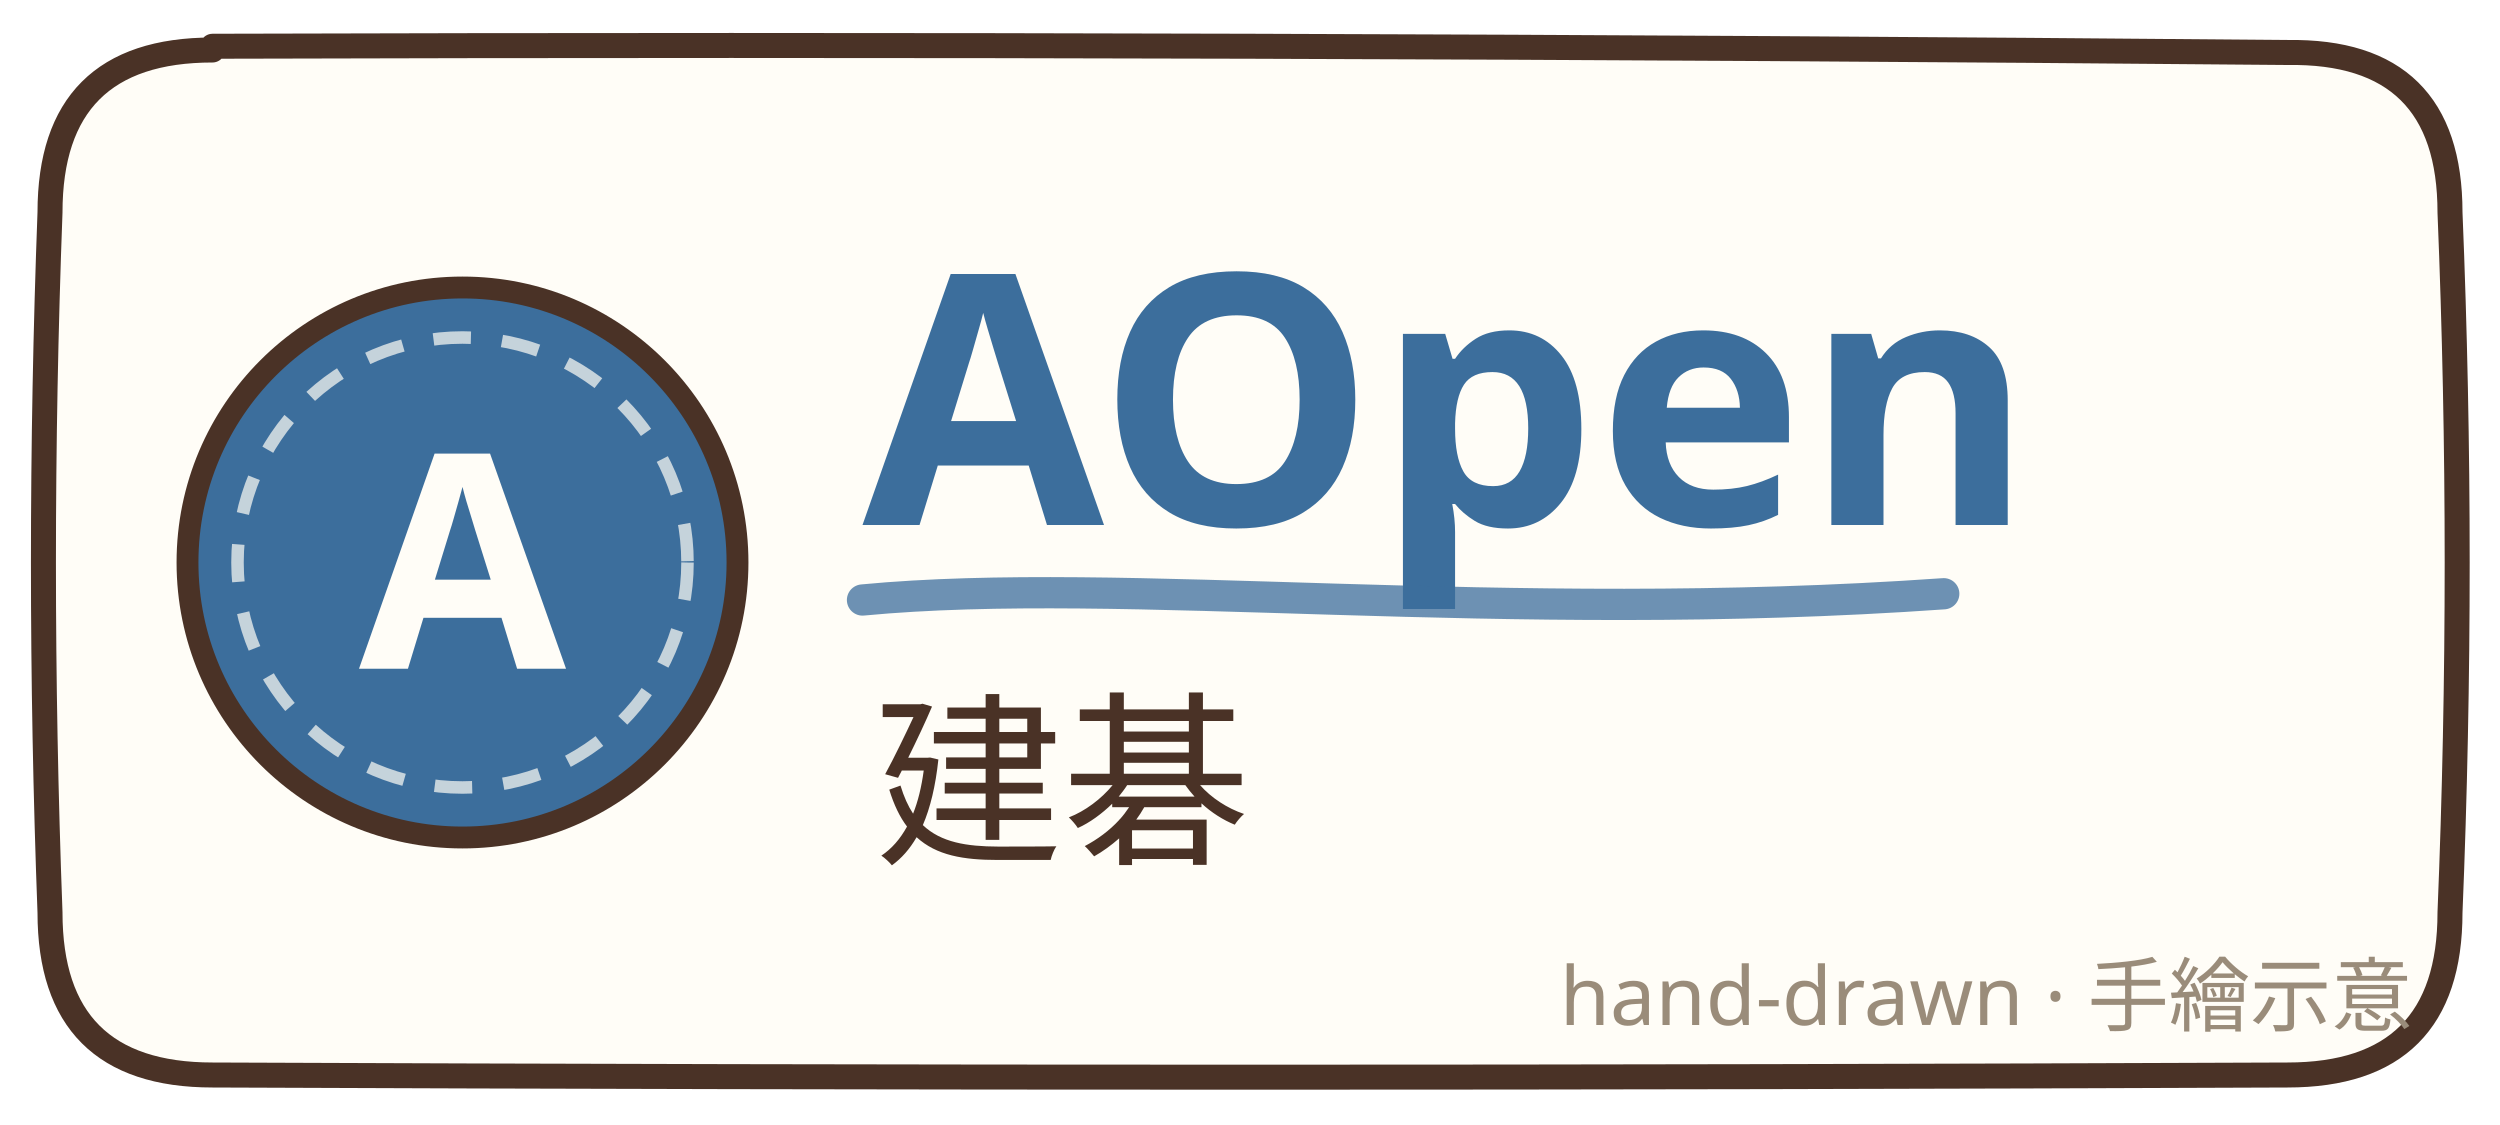
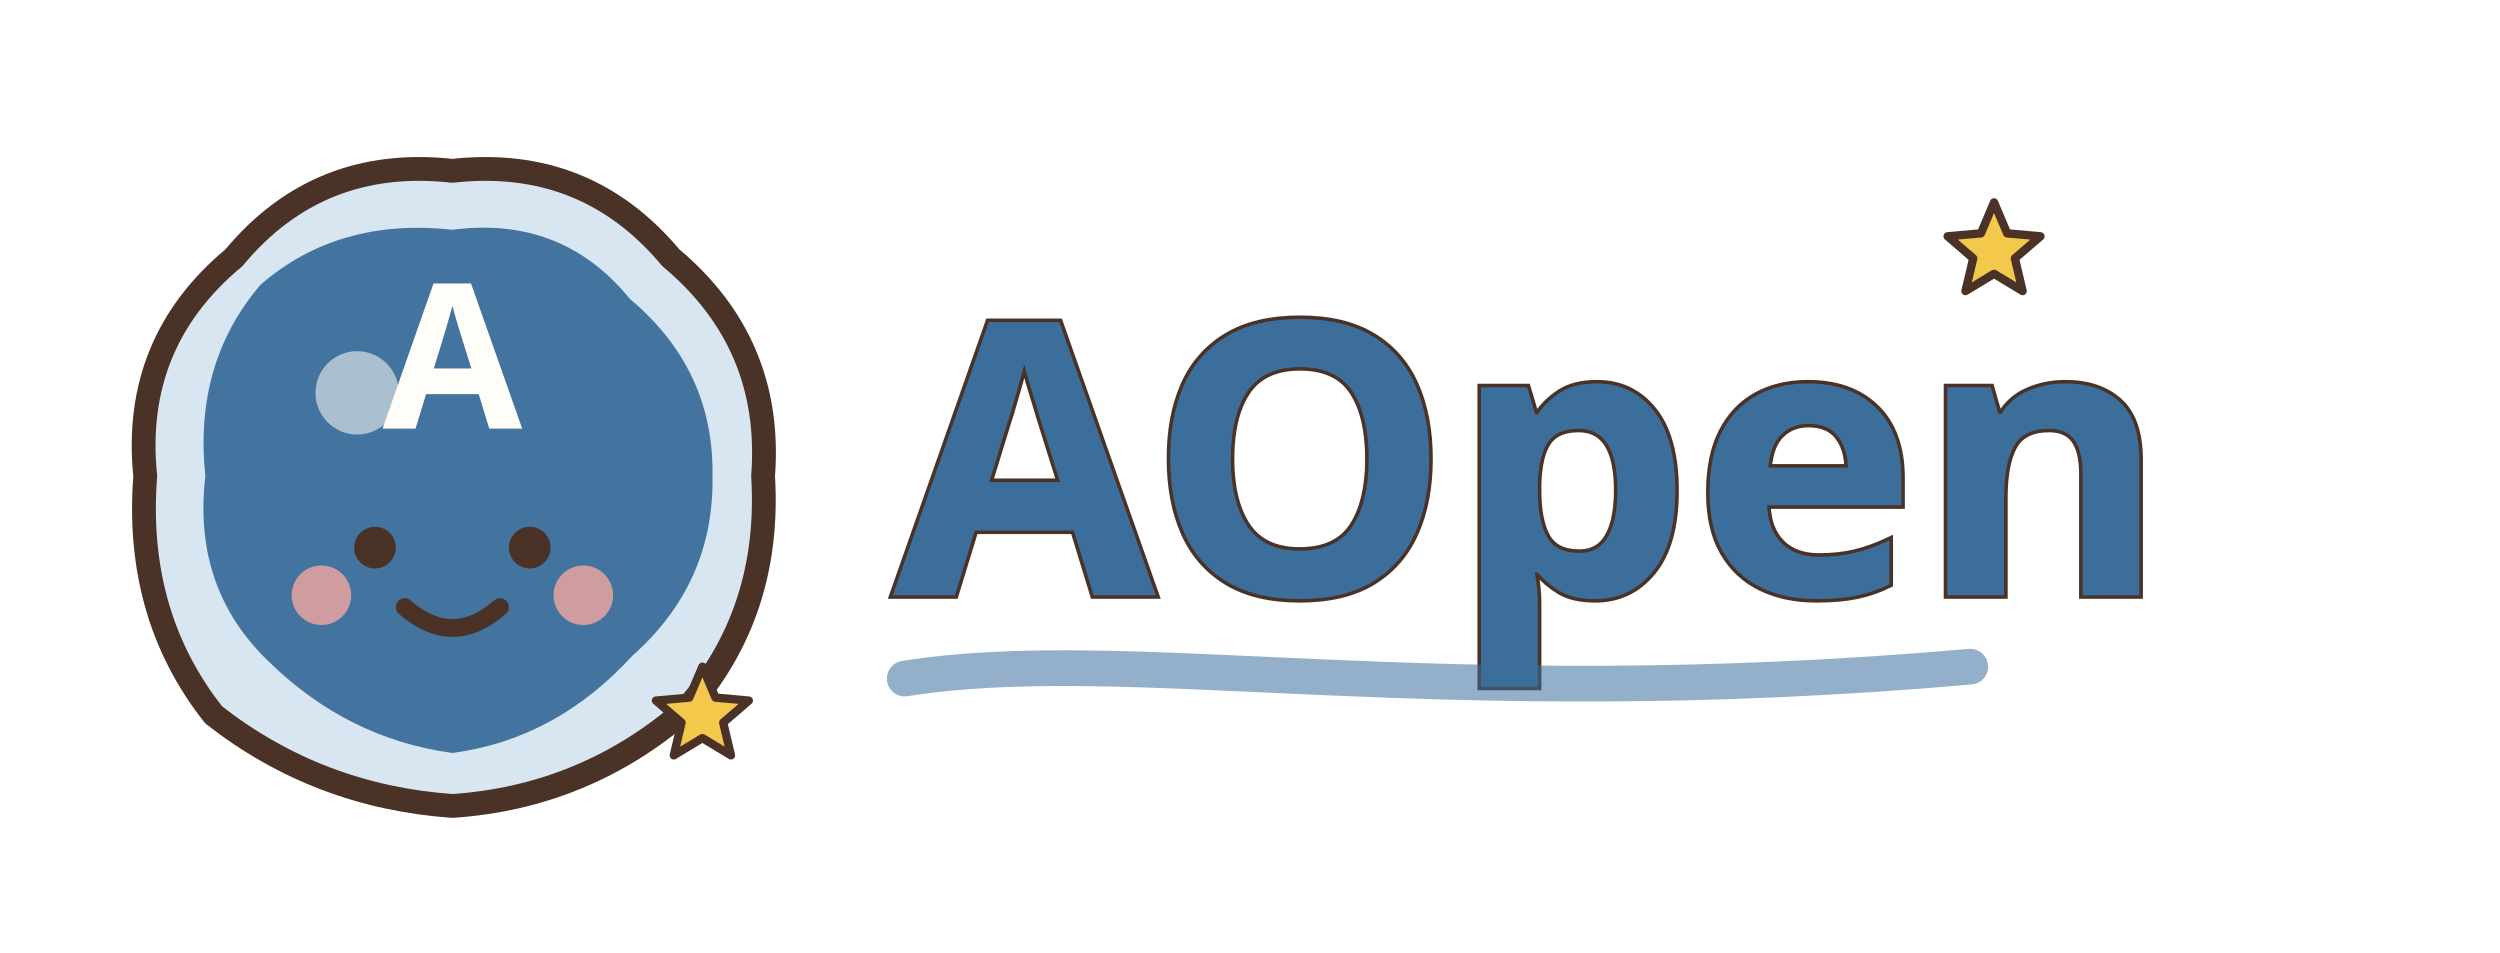
- <svg xmlns="http://www.w3.org/2000/svg" viewBox="0 0 400 180" width="400" height="180">
-   <path d="M34.0 7.4 Q200.0 6.9 366.0 8.4 Q392.0 8.0 392.0 34.0 Q394.3 90.0 392.0 146.0 Q392.0 172.0 366.0 172.0 Q200.0 172.7 34.0 172.0 Q8.0 172.0 8.0 146.0 Q5.9 90.0 8.0 34.0 Q8.0 8.0 34.0 8.0 Z" fill="#FFFDF7" stroke="#4A3226" stroke-width="4" stroke-linejoin="round" />
-   <circle cx="74" cy="90" r="44" fill="#3C6E9C" stroke="#4A3226" stroke-width="3.5" />
-   <circle cx="74" cy="90" r="36" fill="none" stroke="#FFFDF7" stroke-width="2" stroke-dasharray="6 5" opacity=".7" />
-   <text x="74" y="107" text-anchor="middle" font-family="'Comic Sans MS','Segoe Print','Chalkboard SE','Caveat',sans-serif" font-weight="700" font-size="48" fill="#FFFDF7">A</text>
-   <text x="138" y="84" font-family="'Comic Sans MS','Segoe Print','Chalkboard SE','Caveat',sans-serif" font-weight="700" font-size="56" fill="#3C6E9C" textLength="173" lengthAdjust="spacingAndGlyphs">AOpen</text>
-   <path d="M138 96 C 180 92, 240 100, 311 95" fill="none" stroke="#3C6E9C" stroke-width="5" stroke-linecap="round" opacity=".75" />
-   <text x="140" y="136" font-family="'DFKai-SB','標楷體','HanziPen TC','Hannotate TC','芫荽','Iansui','LXGW WenKai TC',sans-serif" font-size="30" fill="#4A3226">建碁</text>
-   <text x="386" y="164" text-anchor="end" font-family="'Comic Sans MS','Segoe Print',sans-serif" font-size="13" fill="#9A8C7A">hand-drawn · 手繪示意</text>
+ <svg xmlns="http://www.w3.org/2000/svg" viewBox="0 0 420 160" width="420" height="160">
+   <path d="M128.2 80.0 Q129.6 103.0 115.2 119.2 Q98.3 133.9 76.0 135.4 Q53.4 133.8 35.9 120.1 Q22.6 103.3 24.4 80.0 Q22.1 57.6 39.3 43.3 Q53.5 26.2 76.0 28.7 Q98.4 26.2 112.7 43.3 Q129.9 57.7 128.2 80.0 Z" fill="#D7E6F1" stroke="#4A3226" stroke-width="4" stroke-linejoin="round" />
+   <path d="M119.7 80.0 Q120.0 98.0 106.2 110.2 Q93.4 124.2 76.0 126.5 Q58.3 124.1 45.0 111.0 Q32.3 98.7 34.5 80.0 Q32.5 61.0 43.8 47.8 Q56.9 36.5 76.0 38.6 Q94.4 36.2 105.8 50.2 Q120.0 62.1 119.7 80.0 Z" fill="#3C6E9C" stroke="none" opacity=".95" />
+   <circle cx="60" cy="66" r="7" fill="#FFFDF7" opacity=".55" />
+   <circle cx="63" cy="92" r="3.5" fill="#4A3226" />
+   <circle cx="89" cy="92" r="3.5" fill="#4A3226" />
+   <path d="M68 102 q8 7 16 0" fill="none" stroke="#4A3226" stroke-width="3" stroke-linecap="round" />
+   <circle cx="54" cy="100" r="5" fill="#F2A7A0" opacity=".8" />
+   <circle cx="98" cy="100" r="5" fill="#F2A7A0" opacity=".8" />
+   <text x="76" y="72" text-anchor="middle" font-family="'Comic Sans MS','Segoe Print','Chalkboard SE','Caveat',sans-serif" font-weight="700" font-size="34" fill="#FFFDF7">A</text>
+   <text x="150" y="100" font-family="'Comic Sans MS','Segoe Print','Chalkboard SE','Caveat',sans-serif" font-weight="700" font-size="64" fill="#3C6E9C" stroke="#4A3226" stroke-width="1.2" paint-order="stroke" textLength="179" lengthAdjust="spacingAndGlyphs">AOpen</text>
+   <path d="M152 114 C 190 108, 240 120, 331 112" fill="none" stroke="#3C6E9C" stroke-width="6" stroke-linecap="round" opacity=".55" />
+   <path d="M335 34 l2.2 5.2 5.6 .5 -4.3 3.7 1.3 5.5 -4.8 -2.9 -4.8 2.9 1.3 -5.5 -4.3 -3.7 5.6 -.5z" fill="#F4C84A" stroke="#4A3226" stroke-width="1.4" stroke-linejoin="round" />
+   <path d="M118 112 l2.2 5.2 5.6 .5 -4.3 3.7 1.3 5.5 -4.8 -2.9 -4.8 2.9 1.3 -5.5 -4.3 -3.7 5.6 -.5z" fill="#F4C84A" stroke="#4A3226" stroke-width="1.4" stroke-linejoin="round" />
</svg>
